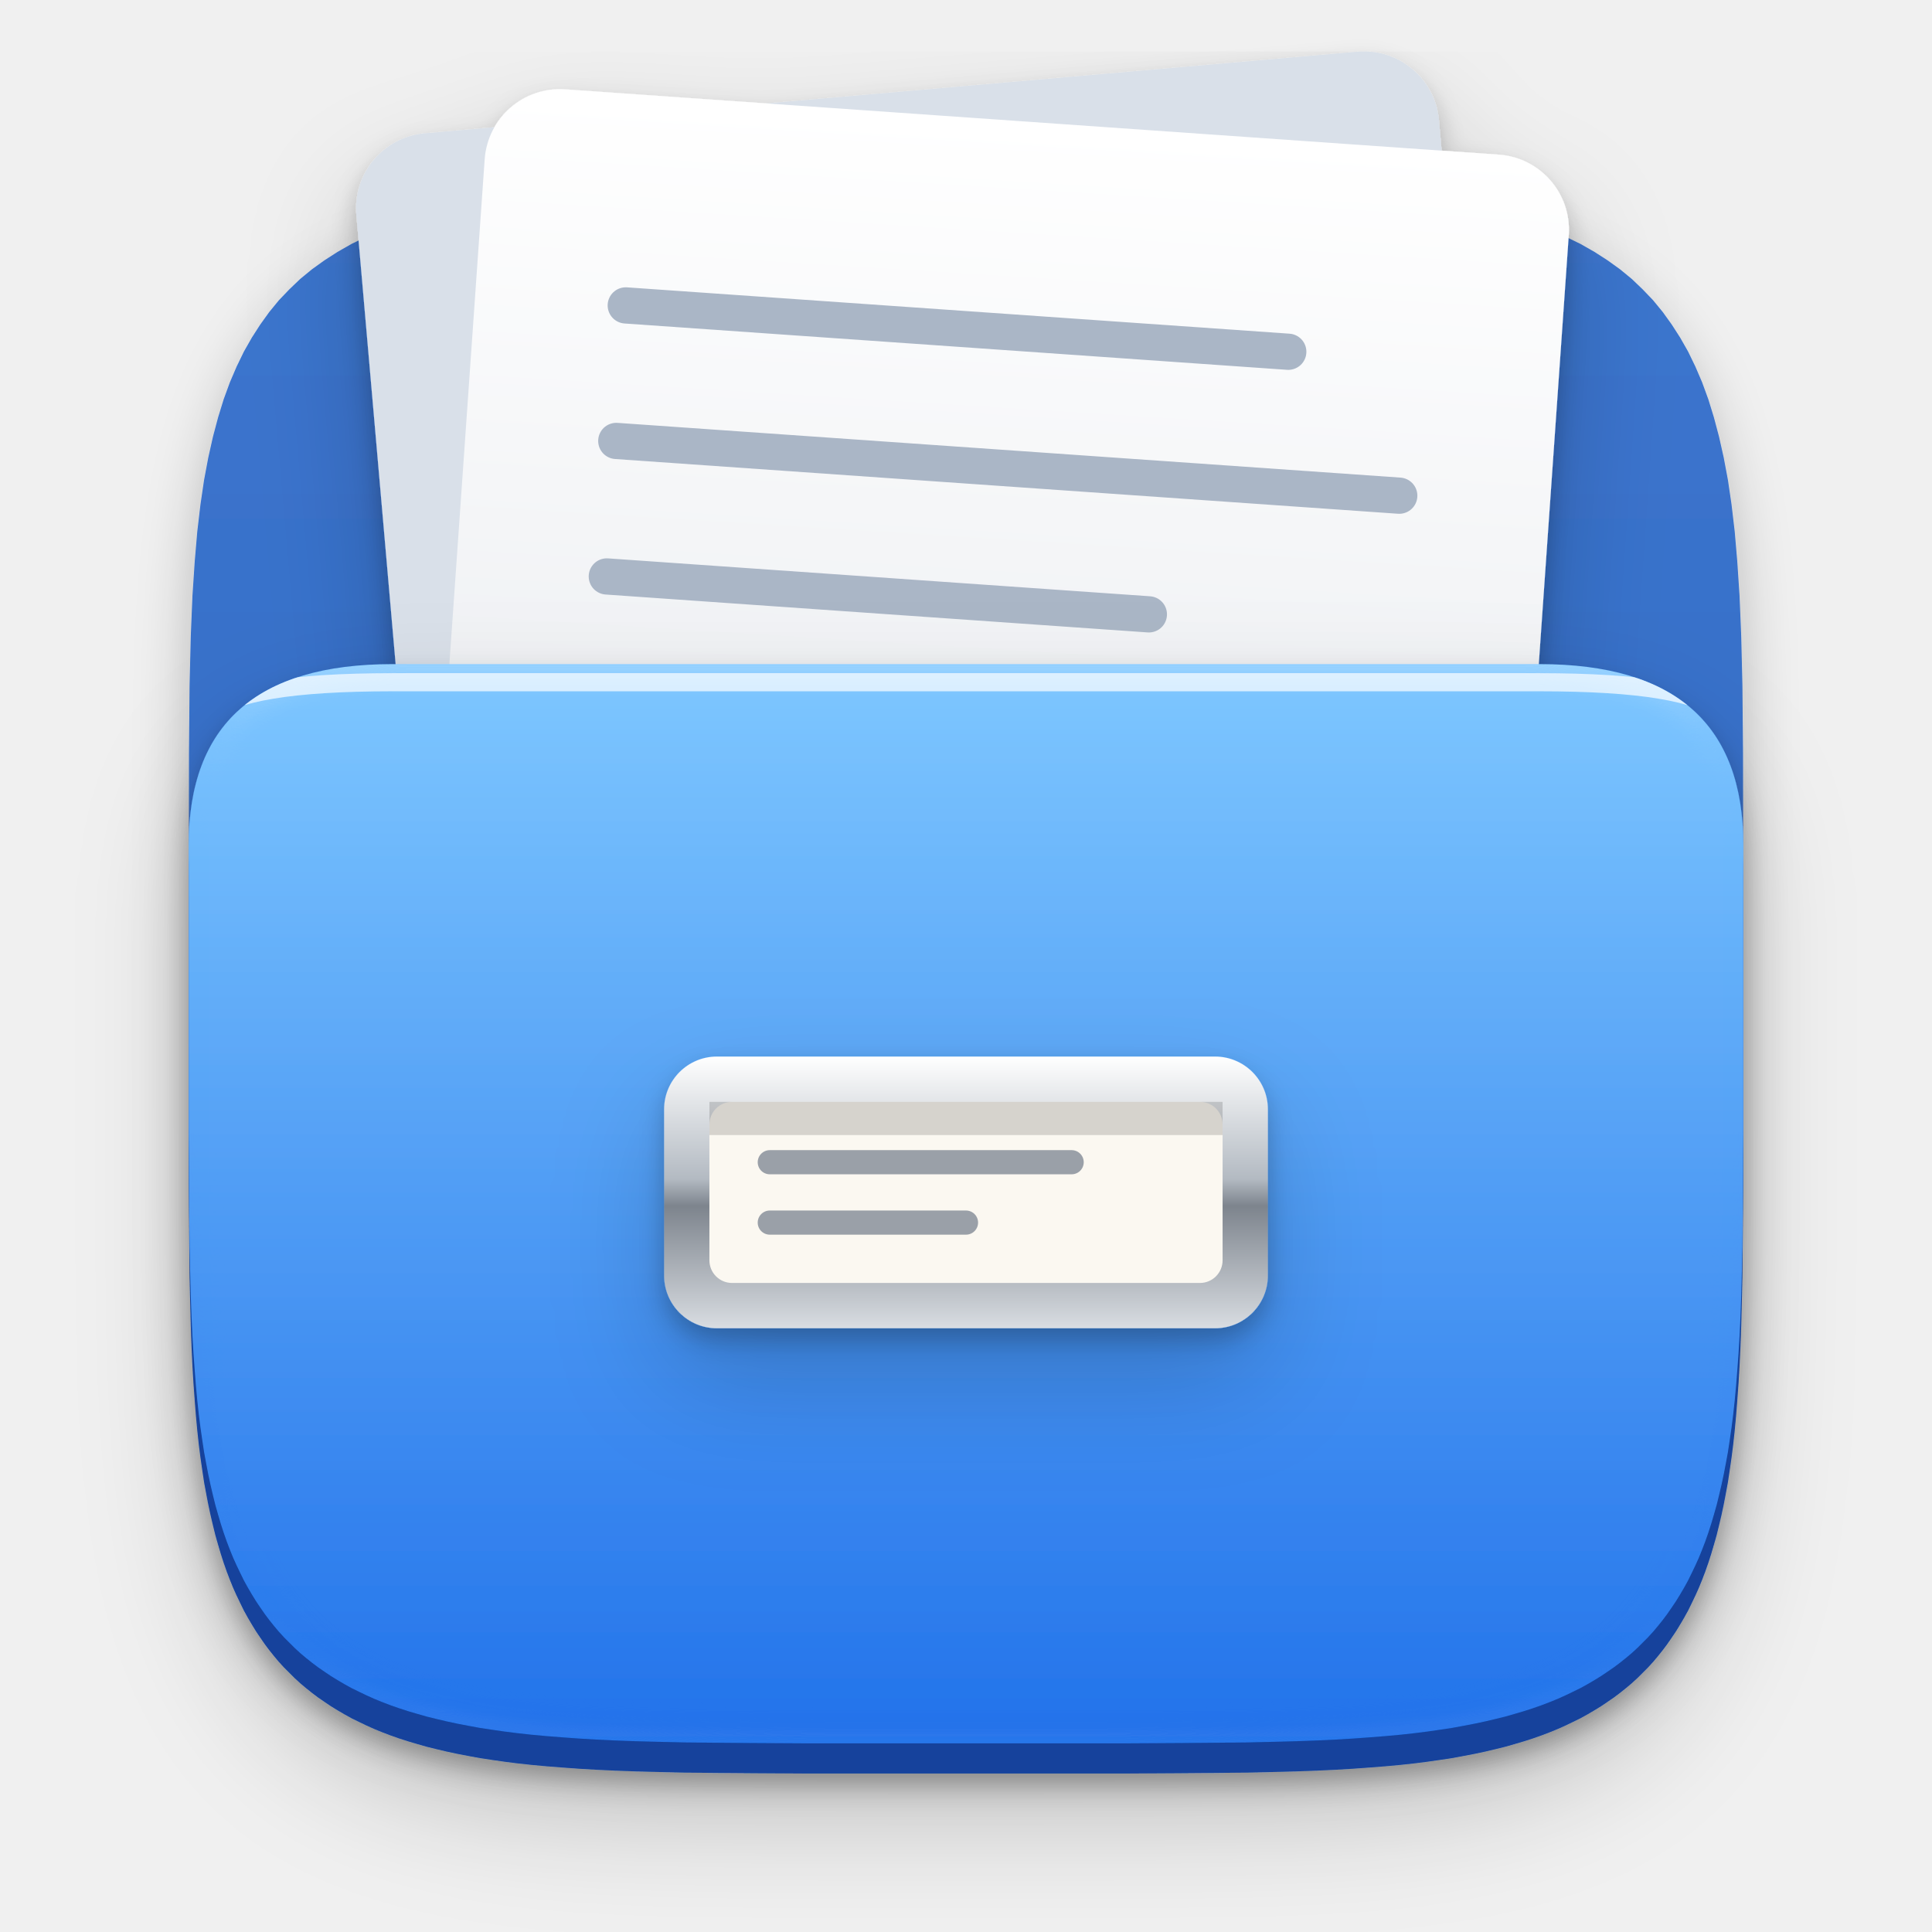
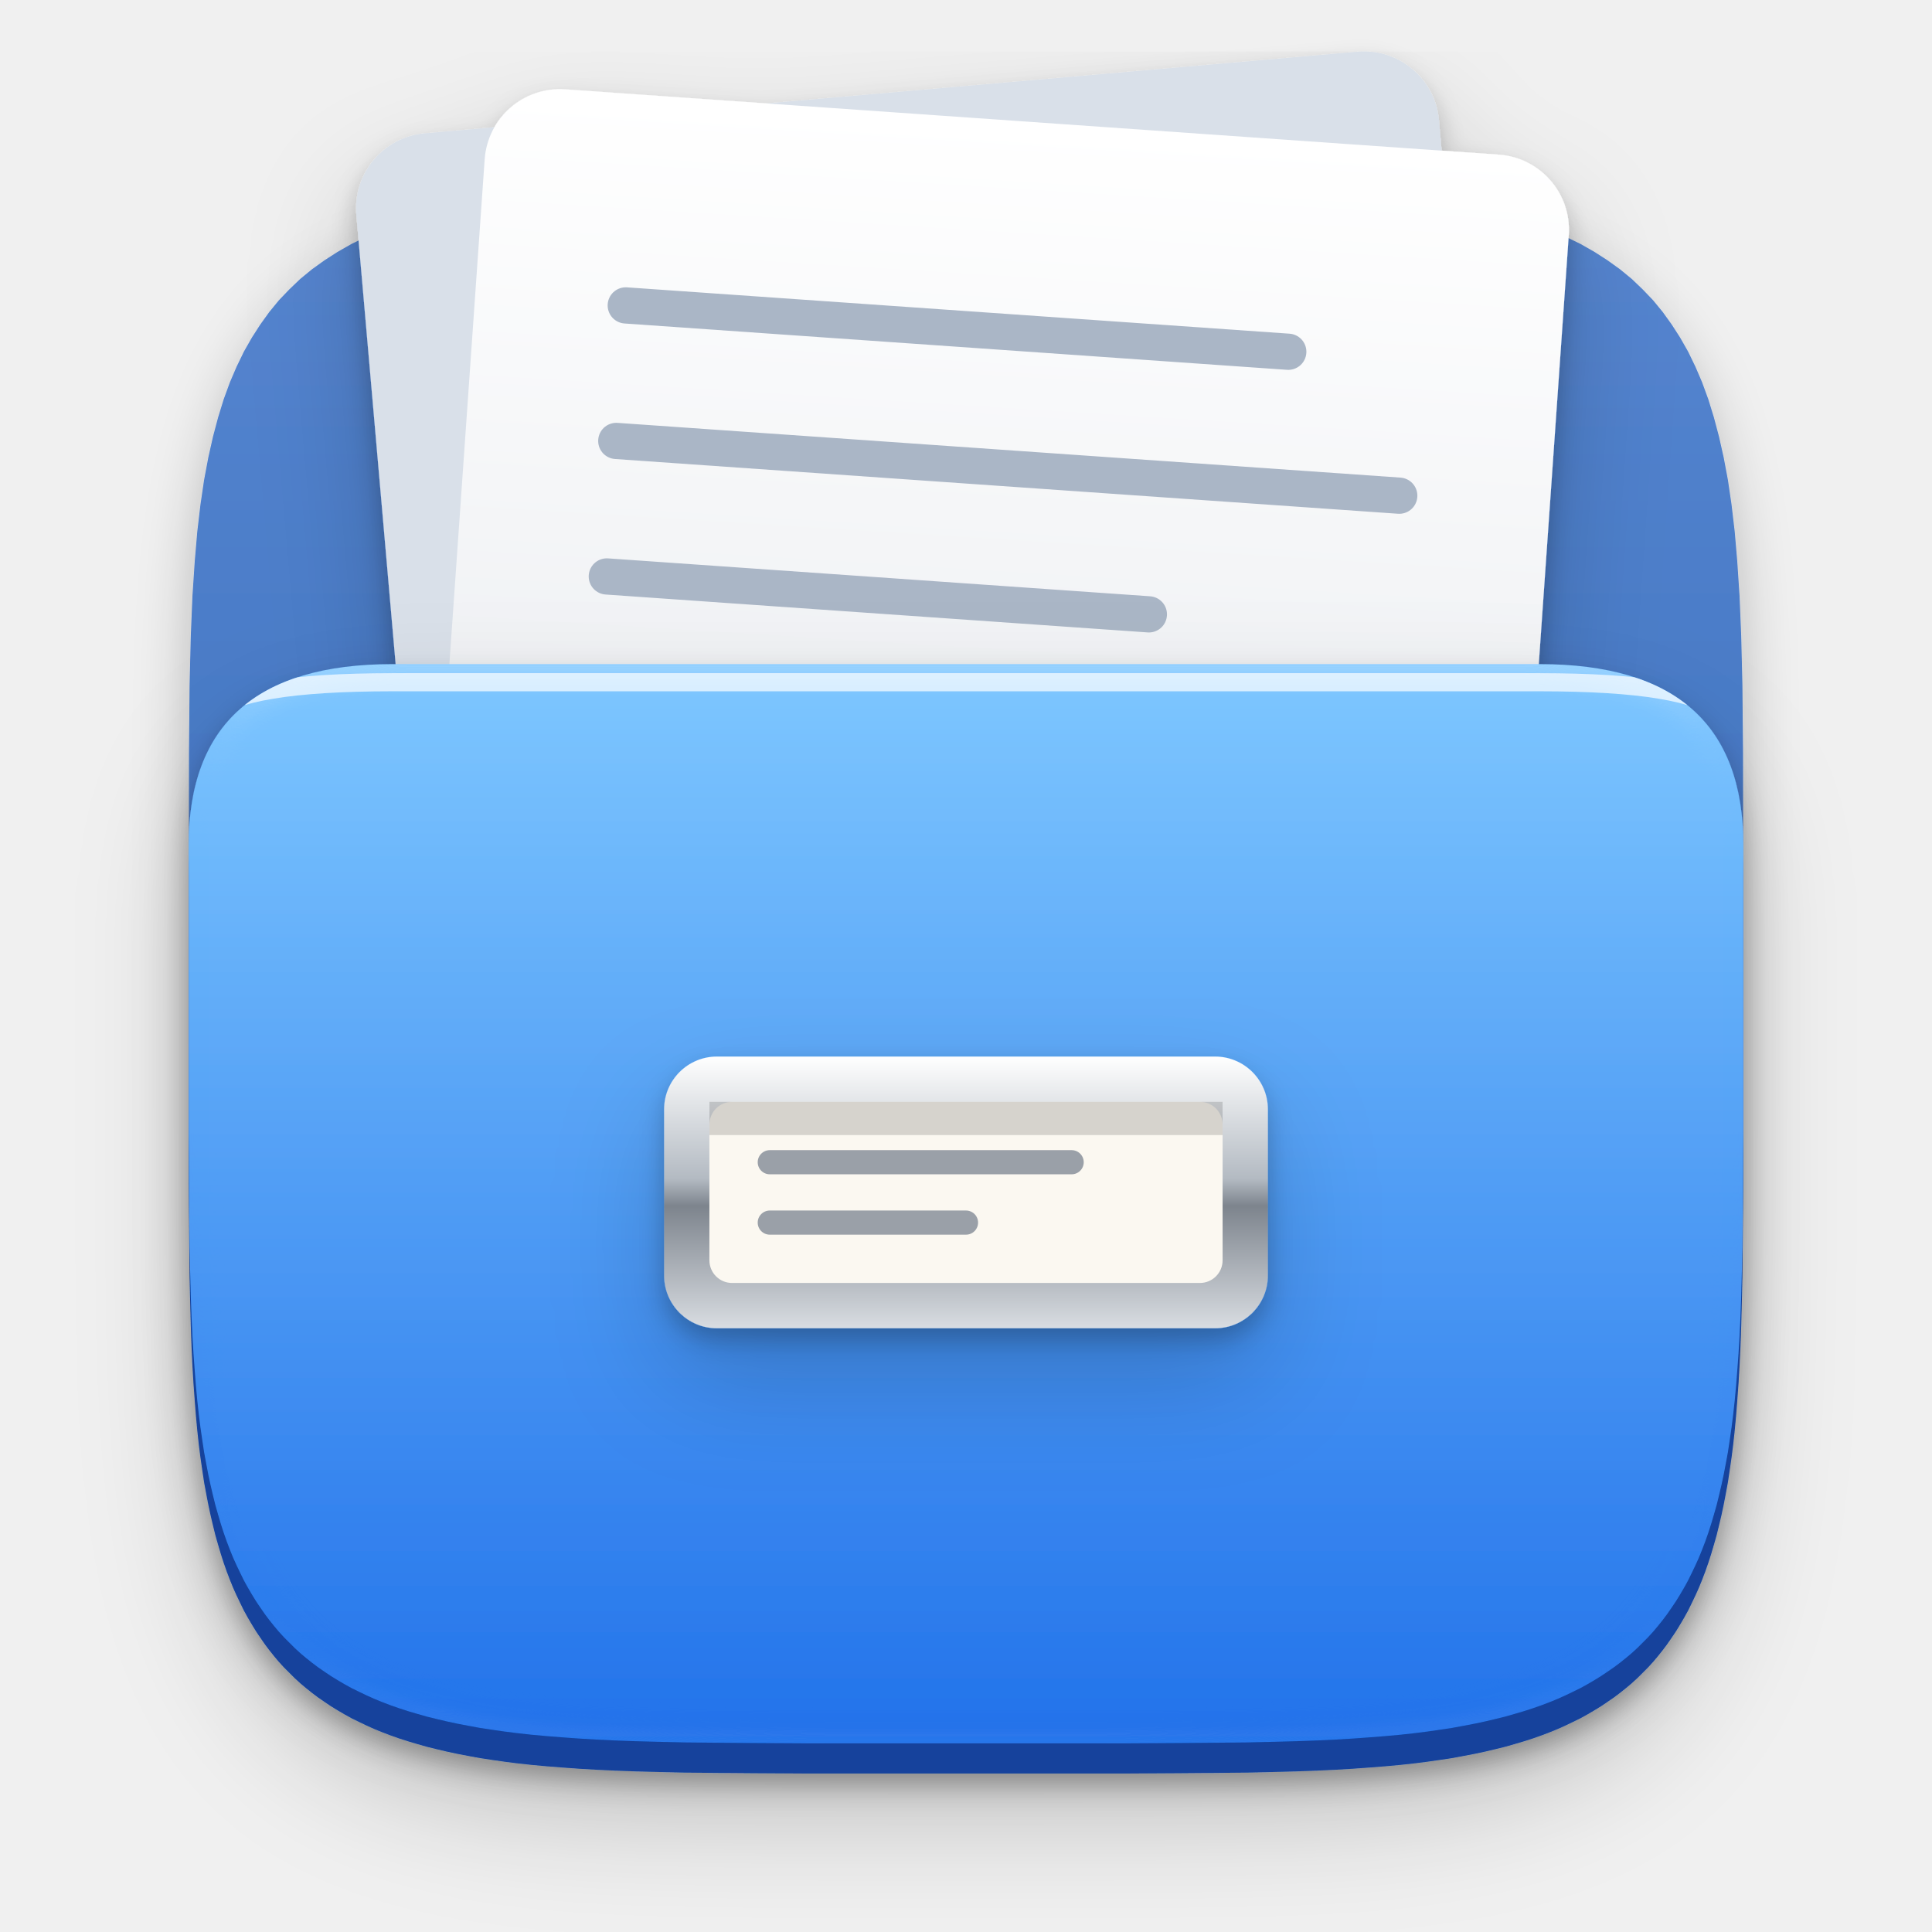
<svg xmlns="http://www.w3.org/2000/svg" width="128" height="128" viewBox="0 0 128 128">
  <defs>
    <filter id="edge" x="-5%" y="-5%" width="110%" height="110%" color-interpolation-filters="sRGB">
      <feGaussianBlur in="SourceAlpha" stdDeviation="1.1" result="bump" />
      <feSpecularLighting in="bump" surfaceScale="7" specularConstant=".7" specularExponent="22" lighting-color="#fff" result="s1">
        <feDistantLight azimuth="270" elevation="22" />
      </feSpecularLighting>
      <feSpecularLighting in="bump" surfaceScale="7" specularConstant=".32" specularExponent="26" lighting-color="#fff" result="s2">
        <feDistantLight azimuth="90" elevation="18" />
      </feSpecularLighting>
      <feComposite in="s1" in2="s2" operator="arithmetic" k2="1" k3="1" result="s" />
      <feComposite in="s" in2="SourceAlpha" operator="in" result="light" />
      <feMerge>
        <feMergeNode in="light" />
      </feMerge>
    </filter>
    <filter id="drop" x="-20%" y="-20%" width="140%" height="150%">
      <feGaussianBlur in="SourceAlpha" stdDeviation="1.8" />
      <feOffset dy="1.6" />
      <feComponentTransfer>
        <feFuncA type="linear" slope=".24" />
      </feComponentTransfer>
      <feMerge>
        <feMergeNode />
        <feMergeNode in="SourceGraphic" />
      </feMerge>
    </filter>
    <filter id="cast" x="-40%" y="-40%" width="180%" height="200%">
      <feGaussianBlur in="SourceAlpha" stdDeviation="3.6" result="a" />
      <feOffset in="a" dy="3.4" result="a2" />
      <feComponentTransfer in="a2" result="amb">
        <feFuncA type="linear" slope=".18" />
      </feComponentTransfer>
      <feGaussianBlur in="SourceAlpha" stdDeviation=".8" result="c" />
      <feOffset in="c" dy=".8" result="c2" />
      <feComponentTransfer in="c2" result="con">
        <feFuncA type="linear" slope=".22" />
      </feComponentTransfer>
      <feMerge>
        <feMergeNode in="amb" />
        <feMergeNode in="con" />
        <feMergeNode in="SourceGraphic" />
      </feMerge>
    </filter>
    <filter id="soft" x="-40%" y="-40%" width="180%" height="180%">
      <feGaussianBlur stdDeviation="2.2" />
    </filter>
    <filter id="glowf" x="-40%" y="-40%" width="180%" height="180%">
      <feGaussianBlur stdDeviation="2.2" />
    </filter>
    <linearGradient id="chrome" x1="0" y1="0" x2="1" y2="0">
      <stop offset="0" stop-color="#5f656d" />
      <stop offset=".22" stop-color="#e9edf1" />
      <stop offset=".38" stop-color="#ffffff" />
      <stop offset=".55" stop-color="#aab1b9" />
      <stop offset=".78" stop-color="#e3e7ec" />
      <stop offset="1" stop-color="#565c64" />
    </linearGradient>
    <linearGradient id="chromev" x1="0" y1="0" x2="0" y2="1">
      <stop offset="0" stop-color="#ffffff" />
      <stop offset=".45" stop-color="#b3bac2" />
      <stop offset=".55" stop-color="#7d848d" />
      <stop offset="1" stop-color="#d9dde2" />
    </linearGradient>
    <linearGradient id="kctop" x1="0" y1="0" x2="0" y2="1">
      <stop offset="0" stop-color="#ffffff" />
      <stop offset="1" stop-color="#d3d8df" />
    </linearGradient>
    <linearGradient id="kcside" x1="0" y1="0" x2="0" y2="1">
      <stop offset="0" stop-color="#aab1bb" />
      <stop offset="1" stop-color="#5b626c" />
    </linearGradient>
    <radialGradient id="dish" cx=".5" cy=".45" r=".6">
      <stop offset="0" stop-color="#000" stop-opacity=".09" />
      <stop offset="1" stop-color="#000" stop-opacity="0" />
    </radialGradient>
    <pattern id="scan" width="2" height="2" patternUnits="userSpaceOnUse">
      <rect width="2" height="1" fill="#000" fill-opacity=".22" />
    </pattern>
    <clipPath id="clip">
      <path d="M115.50 64.00L115.48 78.11L115.44 82.61L115.36 85.87L115.25 88.52L115.10 90.79L114.93 92.78L114.72 94.57L114.48 96.20L114.20 97.69L113.89 99.07L113.55 100.35L113.18 101.55L112.77 102.67L112.32 103.72L111.84 104.71L111.31 105.64L110.75 106.51L110.16 107.33L109.52 108.11L108.83 108.83L108.11 109.52L107.33 110.16L106.51 110.75L105.64 111.31L104.71 111.84L103.72 112.32L102.67 112.77L101.55 113.18L100.35 113.55L99.07 113.89L97.69 114.20L96.20 114.48L94.57 114.72L92.78 114.93L90.79 115.10L88.52 115.25L85.87 115.36L82.61 115.44L78.11 115.48L64.00 115.50L49.89 115.48L45.39 115.44L42.13 115.36L39.48 115.25L37.21 115.10L35.22 114.93L33.43 114.72L31.80 114.48L30.31 114.20L28.93 113.89L27.65 113.55L26.45 113.18L25.33 112.77L24.28 112.32L23.29 111.84L22.36 111.31L21.49 110.75L20.67 110.16L19.89 109.52L19.17 108.83L18.48 108.11L17.84 107.33L17.25 106.51L16.69 105.64L16.16 104.71L15.68 103.72L15.23 102.67L14.82 101.55L14.45 100.35L14.11 99.07L13.80 97.69L13.52 96.20L13.28 94.57L13.07 92.78L12.90 90.79L12.75 88.52L12.64 85.87L12.56 82.61L12.52 78.11L12.50 64.00L12.52 49.89L12.56 45.39L12.64 42.13L12.75 39.48L12.90 37.21L13.07 35.22L13.28 33.43L13.52 31.80L13.80 30.31L14.11 28.93L14.45 27.65L14.82 26.45L15.23 25.33L15.68 24.28L16.16 23.29L16.69 22.36L17.25 21.49L17.84 20.67L18.48 19.89L19.17 19.17L19.89 18.48L20.67 17.84L21.49 17.25L22.36 16.69L23.29 16.16L24.28 15.68L25.33 15.23L26.45 14.82L27.65 14.45L28.93 14.11L30.31 13.80L31.80 13.52L33.43 13.28L35.22 13.07L37.21 12.90L39.48 12.75L42.13 12.64L45.39 12.56L49.89 12.52L64.00 12.50L78.11 12.52L82.61 12.56L85.87 12.64L88.52 12.75L90.79 12.90L92.78 13.07L94.57 13.28L96.20 13.52L97.69 13.80L99.07 14.11L100.35 14.45L101.55 14.82L102.67 15.23L103.72 15.68L104.71 16.16L105.64 16.69L106.51 17.25L107.33 17.84L108.11 18.48L108.83 19.17L109.52 19.89L110.16 20.67L110.75 21.49L111.31 22.36L111.84 23.29L112.32 24.28L112.77 25.33L113.18 26.45L113.55 27.65L113.89 28.93L114.20 30.31L114.48 31.80L114.72 33.43L114.93 35.22L115.10 37.21L115.25 39.48L115.36 42.13L115.44 45.39L115.48 49.89Z" />
    </clipPath>
    <clipPath id="scr">
      <path d="M104.50 64.00L104.49 75.09L104.45 78.63L104.39 81.20L104.30 83.28L104.19 85.06L104.05 86.63L103.88 88.04L103.70 89.32L103.48 90.49L103.24 91.58L102.97 92.59L102.67 93.53L102.35 94.41L102.00 95.24L101.62 96.01L101.21 96.74L100.77 97.43L100.30 98.08L99.79 98.69L99.26 99.26L98.69 99.79L98.08 100.30L97.43 100.77L96.74 101.21L96.01 101.62L95.24 102.00L94.41 102.35L93.53 102.67L92.59 102.97L91.58 103.24L90.49 103.48L89.32 103.70L88.04 103.88L86.63 104.05L85.06 104.19L83.28 104.30L81.20 104.39L78.63 104.45L75.09 104.49L64.00 104.50L52.91 104.49L49.37 104.45L46.80 104.39L44.72 104.30L42.94 104.19L41.37 104.05L39.96 103.88L38.68 103.70L37.51 103.48L36.42 103.24L35.41 102.97L34.47 102.67L33.59 102.35L32.76 102.00L31.99 101.62L31.26 101.21L30.57 100.77L29.92 100.30L29.31 99.79L28.74 99.26L28.21 98.69L27.70 98.08L27.23 97.43L26.79 96.74L26.38 96.01L26.00 95.24L25.65 94.41L25.33 93.53L25.03 92.59L24.76 91.58L24.52 90.49L24.30 89.32L24.12 88.04L23.95 86.63L23.81 85.06L23.70 83.28L23.61 81.20L23.55 78.63L23.51 75.09L23.50 64.00L23.51 52.91L23.55 49.37L23.61 46.80L23.70 44.72L23.81 42.94L23.95 41.37L24.12 39.96L24.30 38.68L24.52 37.51L24.76 36.42L25.03 35.41L25.33 34.47L25.65 33.59L26.00 32.76L26.38 31.99L26.79 31.26L27.23 30.57L27.70 29.92L28.21 29.31L28.74 28.74L29.31 28.21L29.92 27.70L30.57 27.23L31.26 26.79L31.99 26.38L32.76 26.00L33.59 25.65L34.47 25.33L35.41 25.03L36.42 24.76L37.51 24.52L38.68 24.30L39.96 24.12L41.37 23.95L42.94 23.81L44.72 23.70L46.80 23.61L49.37 23.55L52.91 23.51L64.00 23.50L75.09 23.51L78.63 23.55L81.20 23.61L83.28 23.70L85.06 23.81L86.63 23.95L88.04 24.12L89.32 24.30L90.49 24.52L91.58 24.76L92.59 25.03L93.53 25.33L94.41 25.65L95.24 26.00L96.01 26.38L96.74 26.79L97.43 27.23L98.08 27.70L98.69 28.21L99.26 28.74L99.79 29.31L100.30 29.92L100.77 30.57L101.21 31.26L101.62 31.99L102.00 32.76L102.35 33.59L102.67 34.47L102.97 35.41L103.24 36.42L103.48 37.51L103.70 38.68L103.88 39.96L104.05 41.37L104.19 42.94L104.30 44.72L104.39 46.80L104.45 49.37L104.49 52.91Z" />
    </clipPath>
    <linearGradient id="back" x1="0" y1="0" x2="0" y2="1">
-       <stop offset="0" stop-color="#3c75ce" />
-       <stop offset="1" stop-color="#3068c1" />
+       <stop offset="0" stop-color="#5686d0" />
+       <stop offset="1" stop-color="#3165b6" />
    </linearGradient>
    <linearGradient id="front" x1="0" y1="0" x2="0" y2="1">
      <stop offset="0.000" stop-color="#7cc6ff" />
      <stop offset="1.000" stop-color="#1f70ea" />
    </linearGradient>
    <linearGradient id="sheet" x1="0" y1="0" x2="0" y2="1">
      <stop offset="0.000" stop-color="#ffffff" />
      <stop offset="1.000" stop-color="#e4e7ec" />
    </linearGradient>
    <linearGradient id="curl" x1="0" y1="0" x2="0" y2="1">
      <stop offset="0.000" stop-color="#000000" />
      <stop offset="1.000" stop-color="#000000" />
    </linearGradient>
  </defs>
  <g filter="url(#drop)">
    <path d="M115.50 64.00L115.48 78.11L115.44 82.61L115.36 85.87L115.25 88.52L115.10 90.79L114.93 92.78L114.72 94.57L114.48 96.20L114.20 97.69L113.89 99.07L113.55 100.35L113.18 101.55L112.77 102.67L112.32 103.72L111.84 104.71L111.31 105.64L110.75 106.51L110.16 107.33L109.52 108.11L108.83 108.83L108.11 109.52L107.33 110.16L106.51 110.75L105.64 111.31L104.71 111.84L103.72 112.32L102.67 112.77L101.55 113.18L100.35 113.55L99.07 113.89L97.69 114.20L96.20 114.48L94.57 114.72L92.78 114.93L90.79 115.10L88.52 115.25L85.87 115.36L82.61 115.44L78.11 115.48L64.00 115.50L49.89 115.48L45.39 115.44L42.13 115.36L39.48 115.25L37.21 115.10L35.22 114.93L33.43 114.72L31.80 114.48L30.31 114.20L28.93 113.89L27.65 113.55L26.45 113.18L25.33 112.77L24.28 112.32L23.29 111.84L22.36 111.31L21.49 110.75L20.67 110.16L19.89 109.52L19.17 108.83L18.48 108.11L17.84 107.33L17.25 106.51L16.69 105.64L16.16 104.71L15.68 103.72L15.23 102.67L14.82 101.55L14.45 100.35L14.11 99.07L13.80 97.69L13.52 96.20L13.28 94.57L13.07 92.78L12.90 90.79L12.75 88.52L12.64 85.87L12.56 82.61L12.52 78.11L12.50 64.00L12.52 49.89L12.56 45.39L12.64 42.13L12.75 39.48L12.90 37.21L13.07 35.22L13.28 33.43L13.52 31.80L13.80 30.31L14.11 28.93L14.45 27.65L14.82 26.45L15.23 25.33L15.68 24.28L16.16 23.29L16.69 22.36L17.25 21.49L17.84 20.67L18.48 19.89L19.17 19.17L19.89 18.48L20.67 17.84L21.49 17.25L22.36 16.69L23.29 16.16L24.28 15.68L25.33 15.23L26.45 14.82L27.65 14.45L28.93 14.11L30.31 13.80L31.80 13.52L33.43 13.28L35.22 13.07L37.21 12.90L39.48 12.75L42.13 12.64L45.39 12.56L49.89 12.52L64.00 12.50L78.11 12.52L82.61 12.56L85.87 12.64L88.52 12.75L90.79 12.90L92.78 13.07L94.57 13.28L96.20 13.52L97.69 13.80L99.07 14.11L100.35 14.45L101.55 14.82L102.67 15.23L103.72 15.68L104.71 16.16L105.64 16.69L106.51 17.25L107.33 17.84L108.11 18.48L108.83 19.17L109.52 19.89L110.16 20.67L110.75 21.49L111.31 22.36L111.84 23.29L112.32 24.28L112.77 25.33L113.18 26.45L113.55 27.65L113.89 28.93L114.20 30.31L114.48 31.80L114.72 33.43L114.93 35.22L115.10 37.21L115.25 39.48L115.36 42.13L115.44 45.39L115.48 49.89Z" fill="url(#back)" />
  </g>
  <g clip-path="url(#clip)" />
  <g filter="url(#cast)">
    <rect x="26" y="6" width="72" height="70" rx="5" fill="#d9e0e9" transform="rotate(-5 62 40)" />
    <rect x="30" y="8" width="72" height="70" rx="5" fill="url(#sheet)" transform="rotate(4 66 42)" />
    <path d="M40 22h44M40 31h52M40 40h36" stroke="#aab6c6" stroke-width="2.4" stroke-linecap="round" transform="rotate(4 66 42)" />
  </g>
  <g filter="url(#cast)">
    <path d="M115.5 64L115.50 64.00L115.50 74.69L115.48 78.11L115.46 80.59L115.44 82.61L115.40 84.34L115.36 85.87L115.31 87.25L115.25 88.52L115.18 89.69L115.10 90.79L115.02 91.81L114.93 92.78L114.83 93.70L114.72 94.57L114.60 95.40L114.48 96.20L114.34 96.96L114.20 97.69L114.05 98.39L113.89 99.07L113.73 99.72L113.55 100.35L113.37 100.96L113.18 101.55L112.98 102.12L112.77 102.67L112.55 103.21L112.32 103.72L112.08 104.22L111.84 104.71L111.58 105.18L111.31 105.64L111.04 106.08L110.75 106.51L110.46 106.93L110.16 107.33L109.84 107.73L109.52 108.11L109.18 108.48L108.83 108.83L108.48 109.18L108.11 109.52L107.73 109.84L107.33 110.16L106.93 110.46L106.51 110.75L106.08 111.04L105.64 111.31L105.18 111.58L104.71 111.84L104.22 112.08L103.72 112.32L103.21 112.55L102.67 112.77L102.12 112.98L101.55 113.18L100.96 113.37L100.35 113.55L99.72 113.73L99.07 113.89L98.39 114.05L97.69 114.20L96.96 114.34L96.20 114.48L95.40 114.60L94.57 114.72L93.70 114.83L92.78 114.93L91.81 115.02L90.79 115.10L89.69 115.18L88.52 115.25L87.25 115.31L85.87 115.36L84.34 115.40L82.61 115.44L80.59 115.46L78.11 115.48L74.69 115.50L64.00 115.50L53.31 115.50L49.89 115.48L47.41 115.46L45.39 115.44L43.66 115.40L42.13 115.36L40.75 115.31L39.48 115.25L38.31 115.18L37.21 115.10L36.19 115.02L35.22 114.93L34.30 114.83L33.43 114.72L32.60 114.60L31.80 114.48L31.04 114.34L30.31 114.20L29.61 114.05L28.93 113.89L28.28 113.73L27.65 113.55L27.04 113.37L26.45 113.18L25.88 112.98L25.33 112.77L24.79 112.55L24.28 112.32L23.78 112.08L23.29 111.84L22.82 111.58L22.36 111.31L21.92 111.04L21.49 110.75L21.07 110.46L20.67 110.16L20.27 109.84L19.89 109.52L19.52 109.18L19.17 108.83L18.82 108.48L18.48 108.11L18.16 107.73L17.84 107.33L17.54 106.93L17.25 106.51L16.96 106.08L16.69 105.64L16.42 105.18L16.16 104.71L15.92 104.22L15.68 103.72L15.45 103.21L15.23 102.67L15.02 102.12L14.82 101.55L14.63 100.96L14.45 100.35L14.27 99.72L14.11 99.07L13.95 98.39L13.80 97.69L13.66 96.96L13.52 96.20L13.40 95.40L13.28 94.57L13.17 93.70L13.07 92.78L12.98 91.81L12.90 90.79L12.82 89.69L12.75 88.52L12.69 87.25L12.64 85.87L12.60 84.34L12.56 82.61L12.54 80.59L12.52 78.11L12.50 74.69L12.50 64.00V56Q12.5 44 26 44H102Q115.5 44 115.5 56Z" transform="translate(0 2)" fill="#12439c" />
    <path d="M115.5 64L115.50 64.00L115.50 74.69L115.48 78.11L115.46 80.59L115.44 82.61L115.40 84.34L115.36 85.87L115.31 87.25L115.25 88.52L115.18 89.69L115.10 90.79L115.02 91.81L114.93 92.78L114.83 93.70L114.72 94.57L114.60 95.40L114.48 96.20L114.34 96.96L114.20 97.69L114.05 98.39L113.89 99.07L113.73 99.72L113.55 100.35L113.37 100.96L113.18 101.55L112.98 102.12L112.77 102.67L112.55 103.21L112.32 103.72L112.08 104.22L111.84 104.71L111.58 105.18L111.31 105.64L111.04 106.08L110.75 106.51L110.46 106.93L110.16 107.33L109.84 107.73L109.52 108.11L109.18 108.48L108.83 108.83L108.48 109.18L108.11 109.52L107.73 109.84L107.33 110.16L106.93 110.46L106.51 110.75L106.08 111.04L105.64 111.31L105.18 111.58L104.71 111.84L104.22 112.08L103.72 112.32L103.21 112.55L102.67 112.77L102.12 112.98L101.55 113.18L100.96 113.37L100.35 113.55L99.72 113.73L99.07 113.89L98.39 114.05L97.69 114.20L96.96 114.34L96.20 114.48L95.40 114.60L94.57 114.72L93.70 114.83L92.78 114.93L91.81 115.02L90.79 115.10L89.69 115.18L88.52 115.25L87.25 115.31L85.87 115.36L84.34 115.40L82.61 115.44L80.59 115.46L78.11 115.48L74.69 115.50L64.00 115.50L53.31 115.50L49.89 115.48L47.41 115.46L45.39 115.44L43.66 115.40L42.13 115.36L40.75 115.31L39.48 115.25L38.31 115.18L37.21 115.10L36.19 115.02L35.22 114.93L34.30 114.83L33.43 114.72L32.60 114.60L31.80 114.48L31.04 114.34L30.31 114.20L29.61 114.05L28.93 113.89L28.28 113.73L27.65 113.55L27.04 113.37L26.45 113.18L25.88 112.98L25.33 112.77L24.79 112.55L24.28 112.32L23.78 112.08L23.29 111.84L22.82 111.58L22.36 111.31L21.92 111.04L21.49 110.75L21.07 110.46L20.67 110.16L20.27 109.84L19.89 109.52L19.52 109.18L19.17 108.83L18.82 108.48L18.48 108.11L18.16 107.73L17.84 107.33L17.54 106.93L17.25 106.51L16.96 106.08L16.69 105.64L16.42 105.18L16.16 104.71L15.92 104.22L15.68 103.72L15.45 103.21L15.23 102.67L15.02 102.12L14.82 101.55L14.63 100.96L14.45 100.35L14.27 99.72L14.11 99.07L13.95 98.39L13.80 97.69L13.66 96.96L13.52 96.20L13.40 95.40L13.28 94.57L13.17 93.70L13.07 92.78L12.98 91.81L12.90 90.79L12.82 89.69L12.75 88.52L12.69 87.25L12.64 85.87L12.60 84.34L12.56 82.61L12.54 80.59L12.52 78.11L12.50 74.69L12.50 64.00V56Q12.5 44 26 44H102Q115.5 44 115.5 56Z" fill="url(#front)" />
  </g>
  <clipPath id="fr">
    <path d="M115.5 64L115.50 64.00L115.50 74.69L115.48 78.11L115.46 80.59L115.44 82.61L115.40 84.34L115.36 85.87L115.31 87.25L115.25 88.52L115.18 89.69L115.10 90.79L115.02 91.81L114.93 92.78L114.83 93.70L114.72 94.57L114.60 95.40L114.48 96.20L114.34 96.96L114.20 97.69L114.05 98.39L113.89 99.07L113.73 99.72L113.55 100.35L113.37 100.96L113.18 101.55L112.98 102.12L112.77 102.67L112.55 103.21L112.32 103.72L112.08 104.22L111.84 104.71L111.58 105.18L111.31 105.64L111.04 106.08L110.75 106.51L110.46 106.93L110.16 107.33L109.84 107.73L109.52 108.11L109.18 108.48L108.83 108.83L108.48 109.18L108.11 109.52L107.73 109.84L107.33 110.16L106.93 110.46L106.51 110.75L106.08 111.04L105.64 111.31L105.18 111.58L104.71 111.84L104.22 112.08L103.72 112.32L103.21 112.55L102.67 112.77L102.12 112.98L101.55 113.18L100.96 113.37L100.35 113.55L99.72 113.73L99.07 113.89L98.39 114.05L97.69 114.20L96.96 114.34L96.20 114.48L95.40 114.60L94.57 114.72L93.70 114.83L92.78 114.93L91.81 115.02L90.79 115.10L89.69 115.18L88.52 115.25L87.25 115.31L85.87 115.36L84.34 115.40L82.61 115.44L80.59 115.46L78.11 115.48L74.69 115.50L64.00 115.50L53.31 115.50L49.89 115.48L47.41 115.46L45.39 115.44L43.66 115.40L42.13 115.36L40.75 115.31L39.48 115.25L38.31 115.18L37.21 115.10L36.19 115.02L35.22 114.93L34.30 114.83L33.43 114.72L32.60 114.60L31.80 114.48L31.04 114.34L30.31 114.20L29.61 114.05L28.93 113.89L28.28 113.73L27.65 113.55L27.04 113.37L26.45 113.18L25.88 112.98L25.33 112.77L24.79 112.55L24.28 112.32L23.78 112.08L23.29 111.84L22.82 111.58L22.36 111.31L21.92 111.04L21.49 110.75L21.07 110.46L20.67 110.16L20.27 109.84L19.89 109.52L19.52 109.18L19.17 108.83L18.82 108.48L18.48 108.11L18.16 107.73L17.84 107.33L17.54 106.93L17.25 106.51L16.96 106.08L16.69 105.64L16.42 105.18L16.16 104.71L15.92 104.22L15.68 103.72L15.45 103.21L15.23 102.67L15.02 102.12L14.82 101.55L14.63 100.96L14.45 100.35L14.27 99.72L14.11 99.07L13.95 98.39L13.80 97.69L13.66 96.96L13.52 96.20L13.40 95.40L13.28 94.57L13.17 93.70L13.07 92.78L12.98 91.81L12.90 90.79L12.82 89.69L12.75 88.52L12.69 87.25L12.64 85.87L12.60 84.34L12.56 82.61L12.54 80.59L12.52 78.11L12.50 74.69L12.50 64.00V56Q12.5 44 26 44H102Q115.5 44 115.5 56Z" />
  </clipPath>
  <g clip-path="url(#fr)">
    <path d="M115.5 64L115.50 64.00L115.50 74.69L115.48 78.11L115.46 80.59L115.44 82.61L115.40 84.34L115.36 85.87L115.31 87.25L115.25 88.52L115.18 89.69L115.10 90.79L115.02 91.81L114.93 92.78L114.83 93.70L114.72 94.57L114.60 95.40L114.48 96.20L114.34 96.96L114.20 97.69L114.05 98.39L113.89 99.07L113.73 99.72L113.55 100.35L113.37 100.96L113.18 101.55L112.98 102.12L112.77 102.67L112.55 103.21L112.32 103.72L112.08 104.22L111.84 104.71L111.58 105.18L111.31 105.64L111.04 106.08L110.75 106.51L110.46 106.93L110.16 107.33L109.84 107.73L109.52 108.11L109.18 108.48L108.83 108.83L108.48 109.18L108.11 109.52L107.73 109.84L107.33 110.16L106.93 110.46L106.51 110.75L106.08 111.04L105.64 111.31L105.18 111.58L104.71 111.84L104.22 112.08L103.72 112.32L103.21 112.55L102.67 112.77L102.12 112.98L101.55 113.18L100.96 113.37L100.35 113.55L99.72 113.73L99.07 113.89L98.39 114.05L97.69 114.20L96.96 114.34L96.20 114.48L95.40 114.60L94.57 114.72L93.70 114.83L92.78 114.93L91.81 115.02L90.79 115.10L89.69 115.18L88.52 115.25L87.25 115.31L85.87 115.36L84.34 115.40L82.61 115.44L80.59 115.46L78.11 115.48L74.69 115.50L64.00 115.50L53.31 115.50L49.89 115.48L47.41 115.46L45.39 115.44L43.66 115.40L42.13 115.36L40.75 115.31L39.48 115.25L38.31 115.18L37.21 115.10L36.19 115.02L35.22 114.93L34.30 114.83L33.43 114.72L32.60 114.60L31.80 114.48L31.04 114.34L30.31 114.20L29.61 114.05L28.93 113.89L28.28 113.73L27.65 113.55L27.04 113.37L26.45 113.18L25.88 112.98L25.33 112.77L24.79 112.55L24.28 112.32L23.78 112.08L23.29 111.84L22.82 111.58L22.36 111.31L21.92 111.04L21.49 110.75L21.07 110.46L20.67 110.16L20.27 109.84L19.89 109.52L19.52 109.18L19.17 108.83L18.82 108.48L18.48 108.11L18.16 107.73L17.84 107.33L17.54 106.93L17.25 106.51L16.96 106.08L16.69 105.64L16.42 105.18L16.16 104.71L15.92 104.22L15.68 103.72L15.45 103.21L15.23 102.67L15.02 102.12L14.82 101.55L14.63 100.96L14.45 100.35L14.27 99.72L14.11 99.07L13.95 98.39L13.80 97.69L13.66 96.96L13.52 96.20L13.40 95.40L13.28 94.57L13.17 93.70L13.07 92.78L12.98 91.81L12.90 90.79L12.82 89.69L12.75 88.52L12.69 87.25L12.64 85.87L12.60 84.34L12.56 82.61L12.54 80.59L12.52 78.11L12.50 74.69L12.50 64.00V56Q12.5 44 26 44H102Q115.5 44 115.5 56Z" filter="url(#edge)" />
    <path d="M14 47.2Q16 45.2 26 45.2H102Q112 45.2 114 47.2" fill="none" stroke="#fff" stroke-opacity=".7" stroke-width="1.2" />
  </g>
  <g filter="url(#cast)">
    <rect x="44" y="70" width="40" height="18" rx="3.5" fill="url(#chromev)" />
  </g>
  <rect x="47" y="73" width="34" height="12" rx="1.5" fill="#fbf8f1" />
  <path d="M51 77h20M51 81h13" stroke="#9aa0a8" stroke-width="1.6" stroke-linecap="round" />
  <rect x="47" y="73" width="34" height="2.2" fill="#000" fill-opacity=".15" />
</svg>
